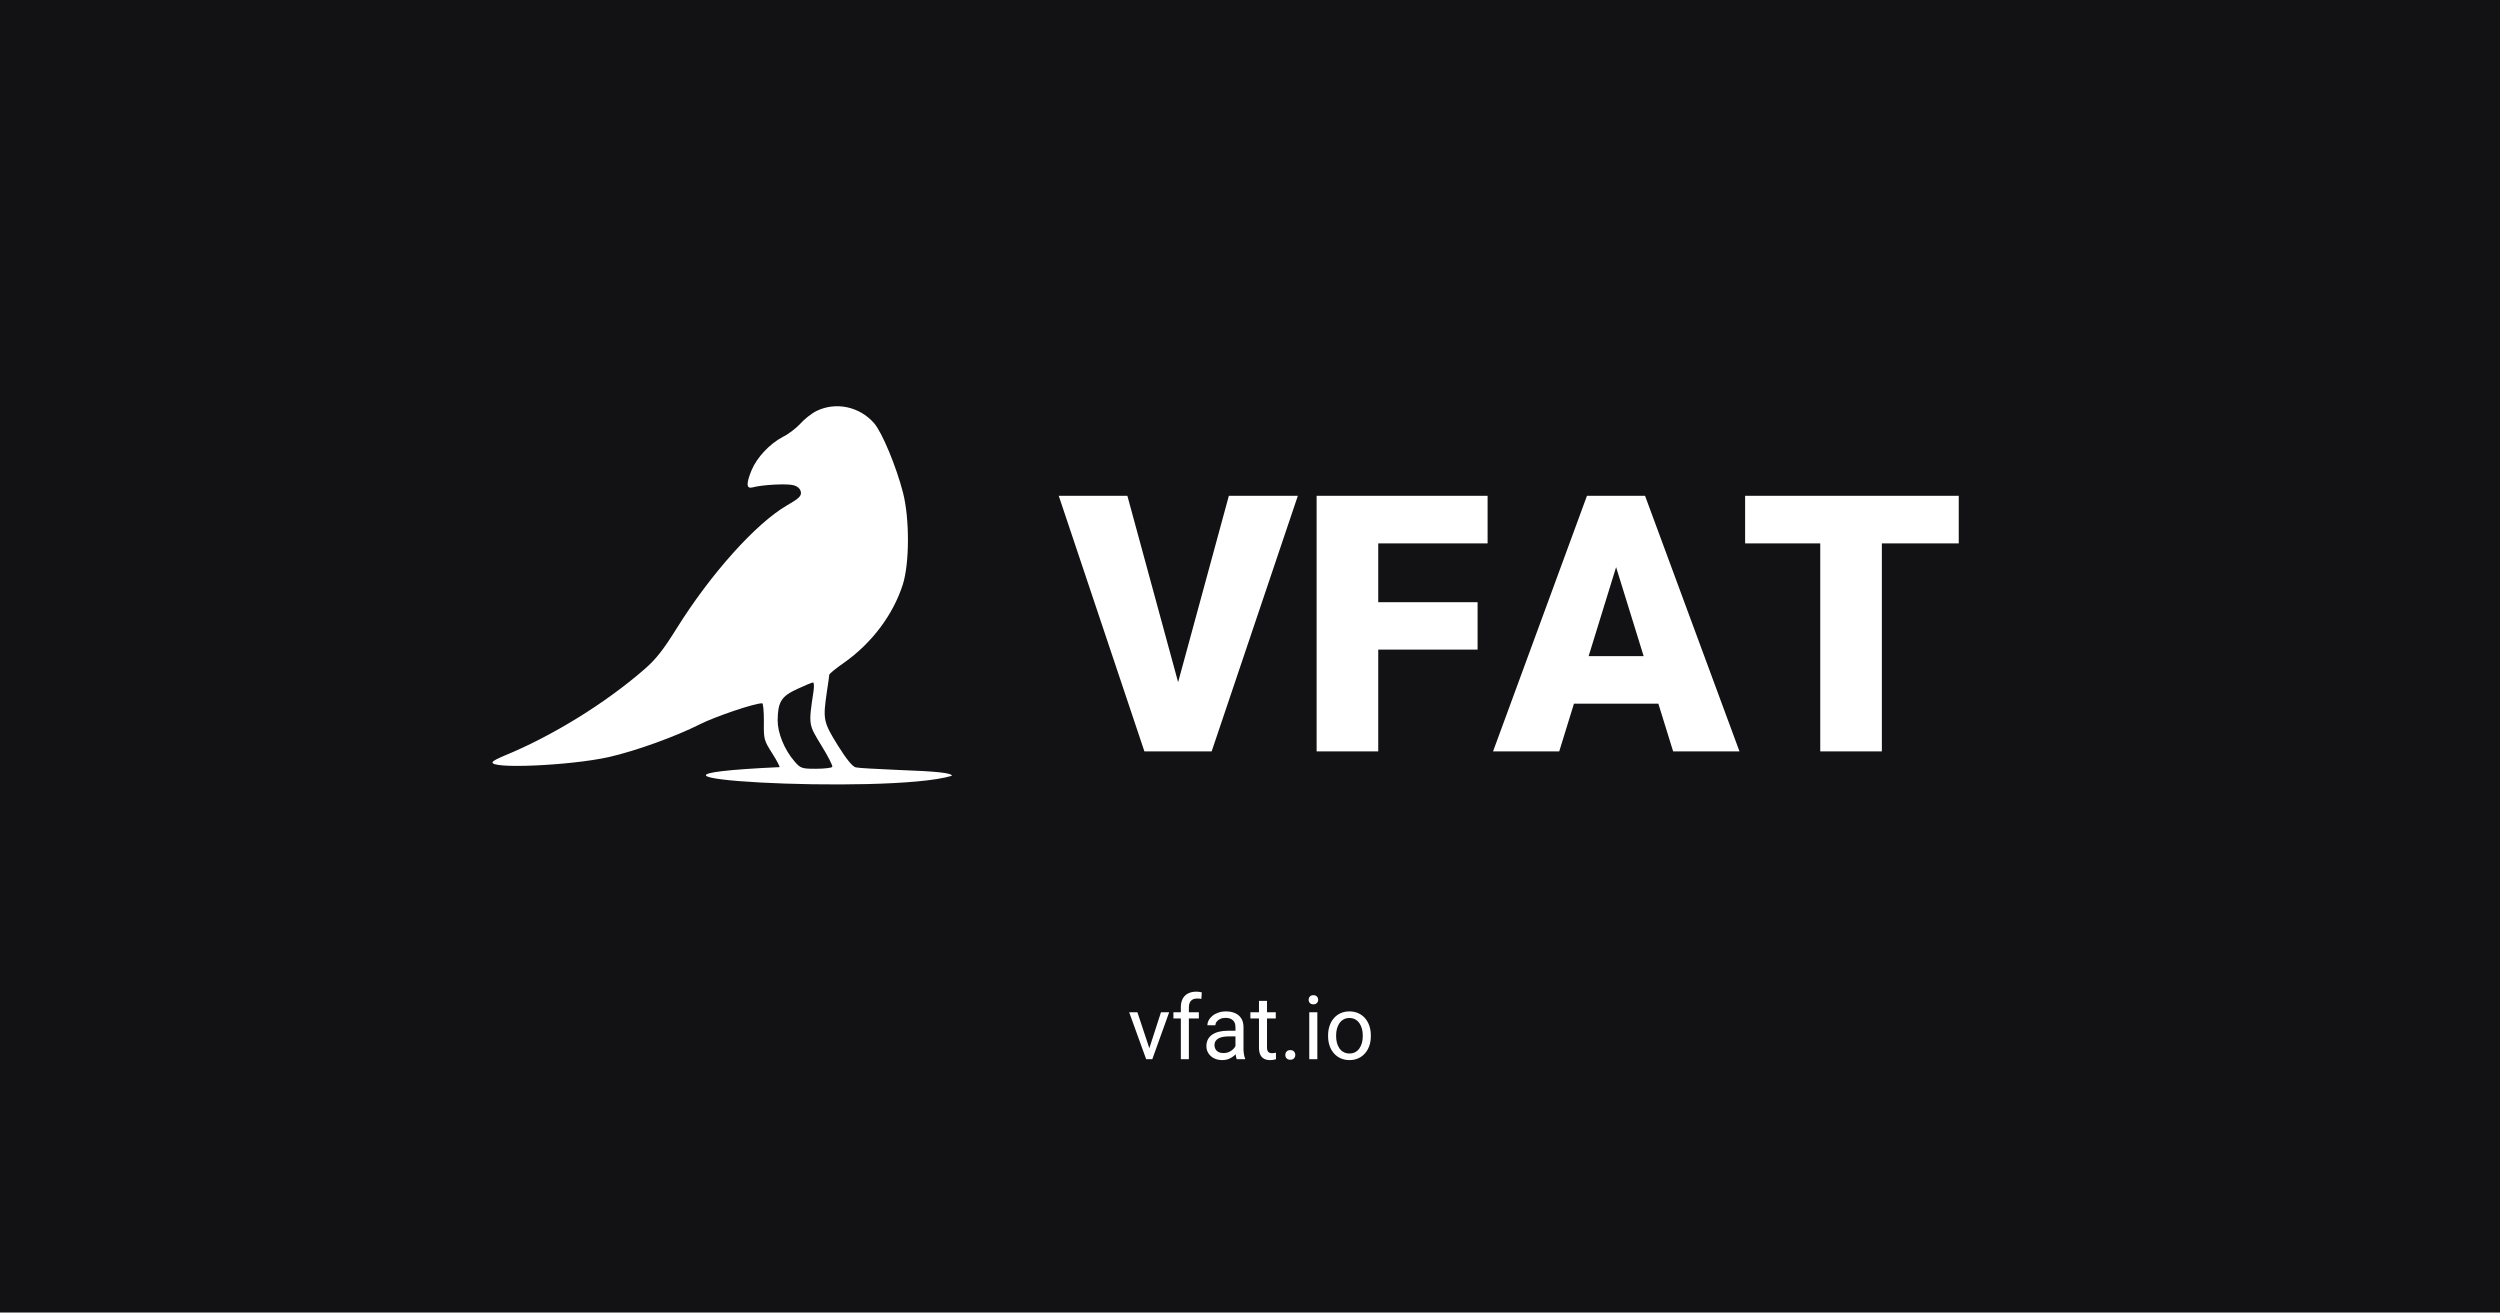
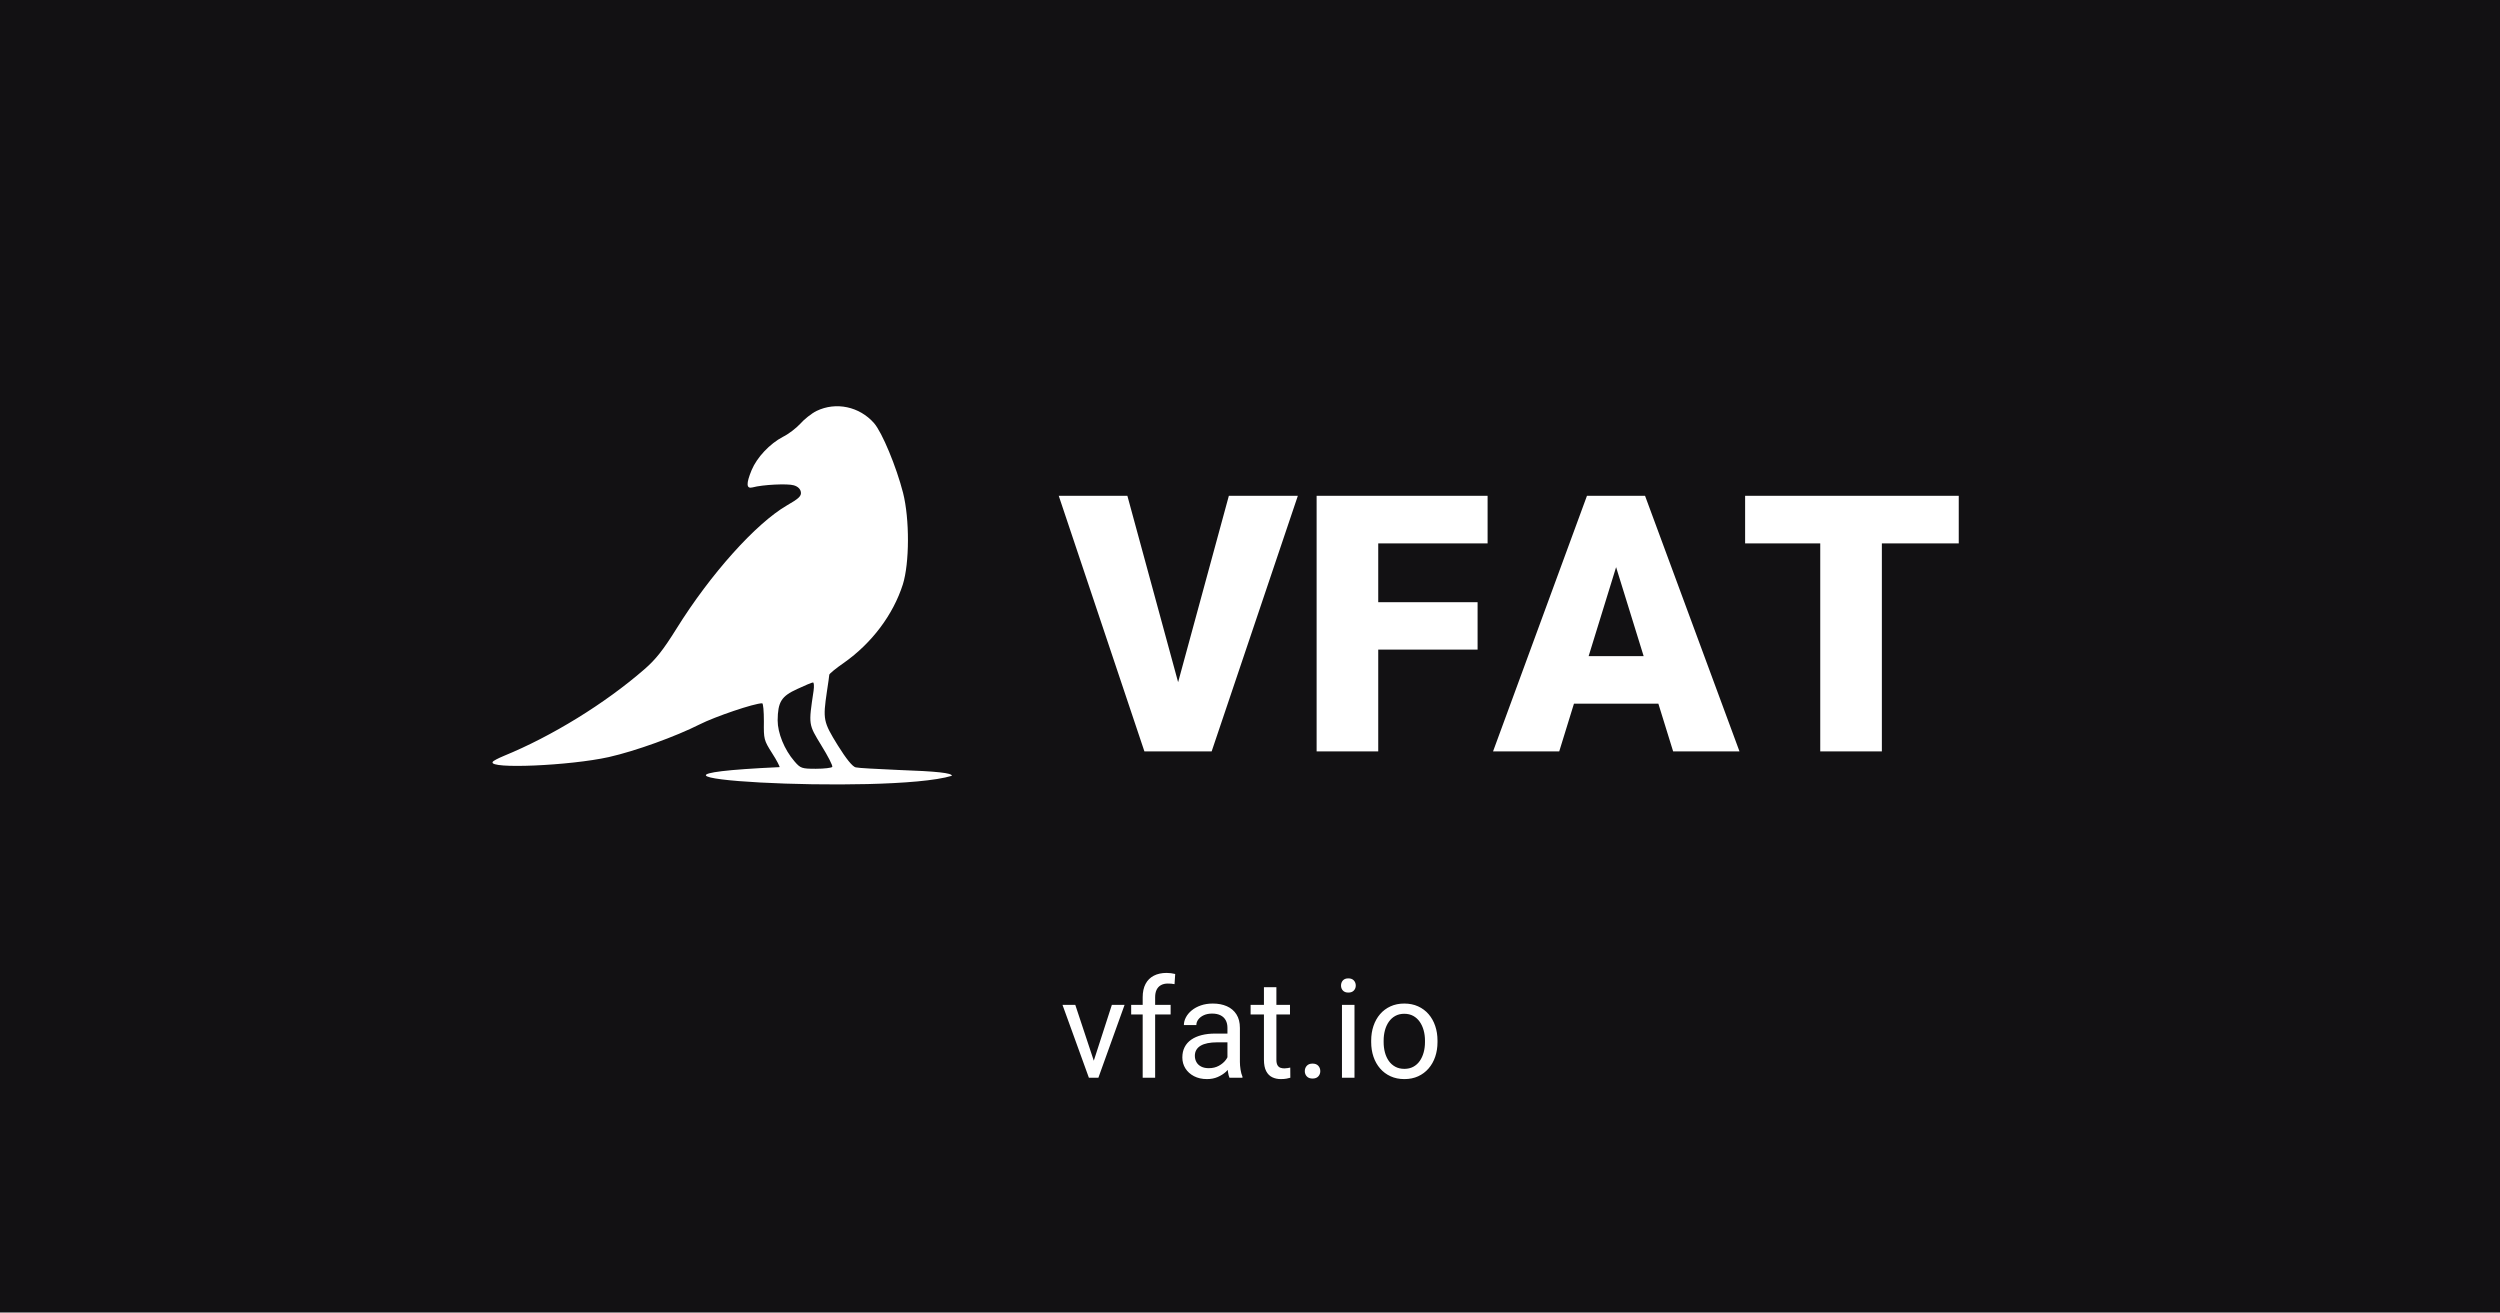
<svg xmlns="http://www.w3.org/2000/svg" width="1200" height="630" viewBox="0 0 1200 630" role="img" aria-label="VFAT">
  <rect width="1200" height="630" rx="0" fill="#121113" />
  <g transform="translate(222 157) scale(0.9)">
    <g transform="translate(16 20) scale(0.8596491) translate(-0 -0)">
      <path fill="#ffffff" d="m201.06 28.752c-3.203 1.596-7.739 5.224-10.141 7.981-2.402 2.612-7.206 6.385-10.809 8.126-8.007 4.208-16.013 12.624-19.349 20.605-3.47 8.416-3.337 11.753 0.533 10.738 6.405-1.741 21.885-2.467 25.621-1.306 2.535 0.725 4.136 2.322 4.404 4.208 0.4 2.467-1.334 4.063-8.674 8.271-19.216 11.173-47.372 42.516-68.589 76.615-8.14 13.059-12.81 19.009-19.883 25.103-24.553 21.33-57.38 41.5-87.138 53.688-3.47 1.452-6.672 3.047-6.939 3.773-2.669 4.498 47.906 2.321 72.059-3.047 16.68-3.773 41.5-12.769 56.446-20.315 9.475-4.788 33.761-13.059 38.698-13.059 0.668 0 1.068 5.079 1.068 11.318-0.134 10.883 0 11.609 5.07 19.589 2.936 4.499 4.938 8.562 4.671 8.706-134.79 6.185 67.371 17.476 106.89 5.37 0-1.741-8.94-2.758-33.494-3.628-12.676-0.58-24.553-1.16-26.154-1.595-2.002-0.435-5.872-5.224-11.209-13.785-8.94-14.51-9.207-15.962-6.672-33.229 0.801-5.224 1.468-9.867 1.468-10.448 0-0.581 4.003-3.918 9.074-7.4 17.48-12.335 30.558-29.892 36.563-48.61 4.136-13.204 4.271-40.484 0.133-56.881-4.136-16.107-12.944-37.437-18.015-43.241-9.073-10.302-23.619-13.35-35.629-7.545zm-1.867 173.69c-3.203 21.33-3.203 20.605 4.804 33.809 4.136 6.676 7.206 12.624 6.806 13.35-0.4 0.58-4.938 1.161-10.142 1.161-8.807 0-9.608-0.291-13.344-4.644-6.272-7.256-10.408-17.557-10.408-25.393 0.133-11.464 2.269-14.947 12.143-19.444 4.671-2.177 9.074-4.063 9.742-4.063 0.667-0.146 0.801 2.321 0.4 5.224z" />
    </g>
    <g transform="translate(318 90) scale(0.093622) translate(4 1456)">
      <path fill="#ffffff" d="M662 -343 965 -1456H1358L867 0H613ZM387 -1456 690 -343 741 0H484L-4 -1456ZM1816 -1456V0H1465V-1456ZM2382 -850V-580H1716V-850ZM2439 -1456V-1185H1716V-1456ZM3202 -1150 2847 0H2470L3005 -1456H3244ZM3496 0 3140 -1150 3094 -1456H3336L3874 0ZM3482 -543V-272H2735V-543ZM4685 -1456V0H4334V-1456ZM5123 -1456V-1185H3906V-1456Z" />
    </g>
  </g>
-   <g transform="translate(542 476) scale(0.02082585) translate(-33 1557)">
+   <g transform="translate(510 467) scale(0.03231598) translate(-33 1557)">
    <path fill="#ffffff" d="M470 -167 766 -1082H955L566 0H442ZM223 -1082 528 -162 549 0H425L33 -1082ZM1409 0H1224V-1196Q1224 -1313 1266.5 -1393.5Q1309 -1474 1389.0 -1515.5Q1469 -1557 1579 -1557Q1611 -1557 1643.5 -1553.0Q1676 -1549 1707 -1541L1697 -1390Q1676 -1395 1649.5 -1397.0Q1623 -1399 1597 -1399Q1538 -1399 1495.5 -1375.5Q1453 -1352 1431.0 -1307.0Q1409 -1262 1409 -1196ZM1639 -1082V-940H1053V-1082ZM2483 -185V-742Q2483 -806 2457.5 -853.5Q2432 -901 2381.0 -927.0Q2330 -953 2255 -953Q2185 -953 2132.5 -929.0Q2080 -905 2050.5 -866.0Q2021 -827 2021 -782H1836Q1836 -840 1866.0 -897.0Q1896 -954 1952.5 -1000.5Q2009 -1047 2088.5 -1074.5Q2168 -1102 2266 -1102Q2384 -1102 2474.5 -1062.0Q2565 -1022 2616.5 -941.5Q2668 -861 2668 -740V-236Q2668 -182 2677.5 -121.0Q2687 -60 2706 -16V0H2513Q2499 -32 2491.0 -85.5Q2483 -139 2483 -185ZM2515 -656 2517 -526H2330Q2251 -526 2189.0 -513.5Q2127 -501 2085.0 -476.0Q2043 -451 2021.0 -413.5Q1999 -376 1999 -326Q1999 -275 2022.0 -233.0Q2045 -191 2091.5 -166.5Q2138 -142 2206 -142Q2291 -142 2356.0 -178.0Q2421 -214 2459.5 -266.0Q2498 -318 2501 -367L2580 -278Q2573 -236 2542.0 -185.0Q2511 -134 2459.5 -87.5Q2408 -41 2337.5 -10.5Q2267 20 2179 20Q2069 20 1986.5 -23.0Q1904 -66 1858.5 -138.5Q1813 -211 1813 -301Q1813 -388 1847.0 -454.5Q1881 -521 1945.0 -565.5Q2009 -610 2099.0 -633.0Q2189 -656 2300 -656ZM3412 -1082V-940H2827V-1082ZM3025 -1345H3210V-268Q3210 -213 3227.0 -185.0Q3244 -157 3271.0 -148.0Q3298 -139 3329 -139Q3352 -139 3377.5 -143.5Q3403 -148 3416 -151L3417 0Q3395 7 3359.5 13.5Q3324 20 3274 20Q3206 20 3149.0 -7.0Q3092 -34 3058.5 -97.5Q3025 -161 3025 -269ZM3632 -98Q3632 -145 3661.5 -177.5Q3691 -210 3747 -210Q3803 -210 3832.5 -177.5Q3862 -145 3862 -98Q3862 -52 3832.5 -20.0Q3803 12 3747 12Q3691 12 3661.5 -20.0Q3632 -52 3632 -98ZM4370 -1082V0H4184V-1082ZM4170 -1369Q4170 -1414 4197.5 -1445.0Q4225 -1476 4279 -1476Q4332 -1476 4360.5 -1445.0Q4389 -1414 4389 -1369Q4389 -1326 4360.5 -1295.5Q4332 -1265 4279 -1265Q4225 -1265 4197.5 -1295.5Q4170 -1326 4170 -1369ZM4618 -529V-552Q4618 -669 4652.0 -769.5Q4686 -870 4750.0 -944.5Q4814 -1019 4905.0 -1060.5Q4996 -1102 5109 -1102Q5223 -1102 5314.5 -1060.5Q5406 -1019 5470.5 -944.5Q5535 -870 5569.0 -769.5Q5603 -669 5603 -552V-529Q5603 -412 5569.0 -312.0Q5535 -212 5470.5 -137.5Q5406 -63 5315.5 -21.5Q5225 20 5111 20Q4997 20 4906.0 -21.5Q4815 -63 4750.5 -137.5Q4686 -212 4652.0 -312.0Q4618 -412 4618 -529ZM4803 -552V-529Q4803 -448 4822.0 -376.5Q4841 -305 4879.5 -250.0Q4918 -195 4976.0 -163.5Q5034 -132 5111 -132Q5187 -132 5244.5 -163.5Q5302 -195 5340.0 -250.0Q5378 -305 5397.5 -376.5Q5417 -448 5417 -529V-552Q5417 -632 5397.5 -703.5Q5378 -775 5339.5 -830.5Q5301 -886 5243.5 -918.0Q5186 -950 5109 -950Q5033 -950 4975.5 -918.0Q4918 -886 4879.5 -830.5Q4841 -775 4822.0 -703.5Q4803 -632 4803 -552Z" />
  </g>
</svg>
